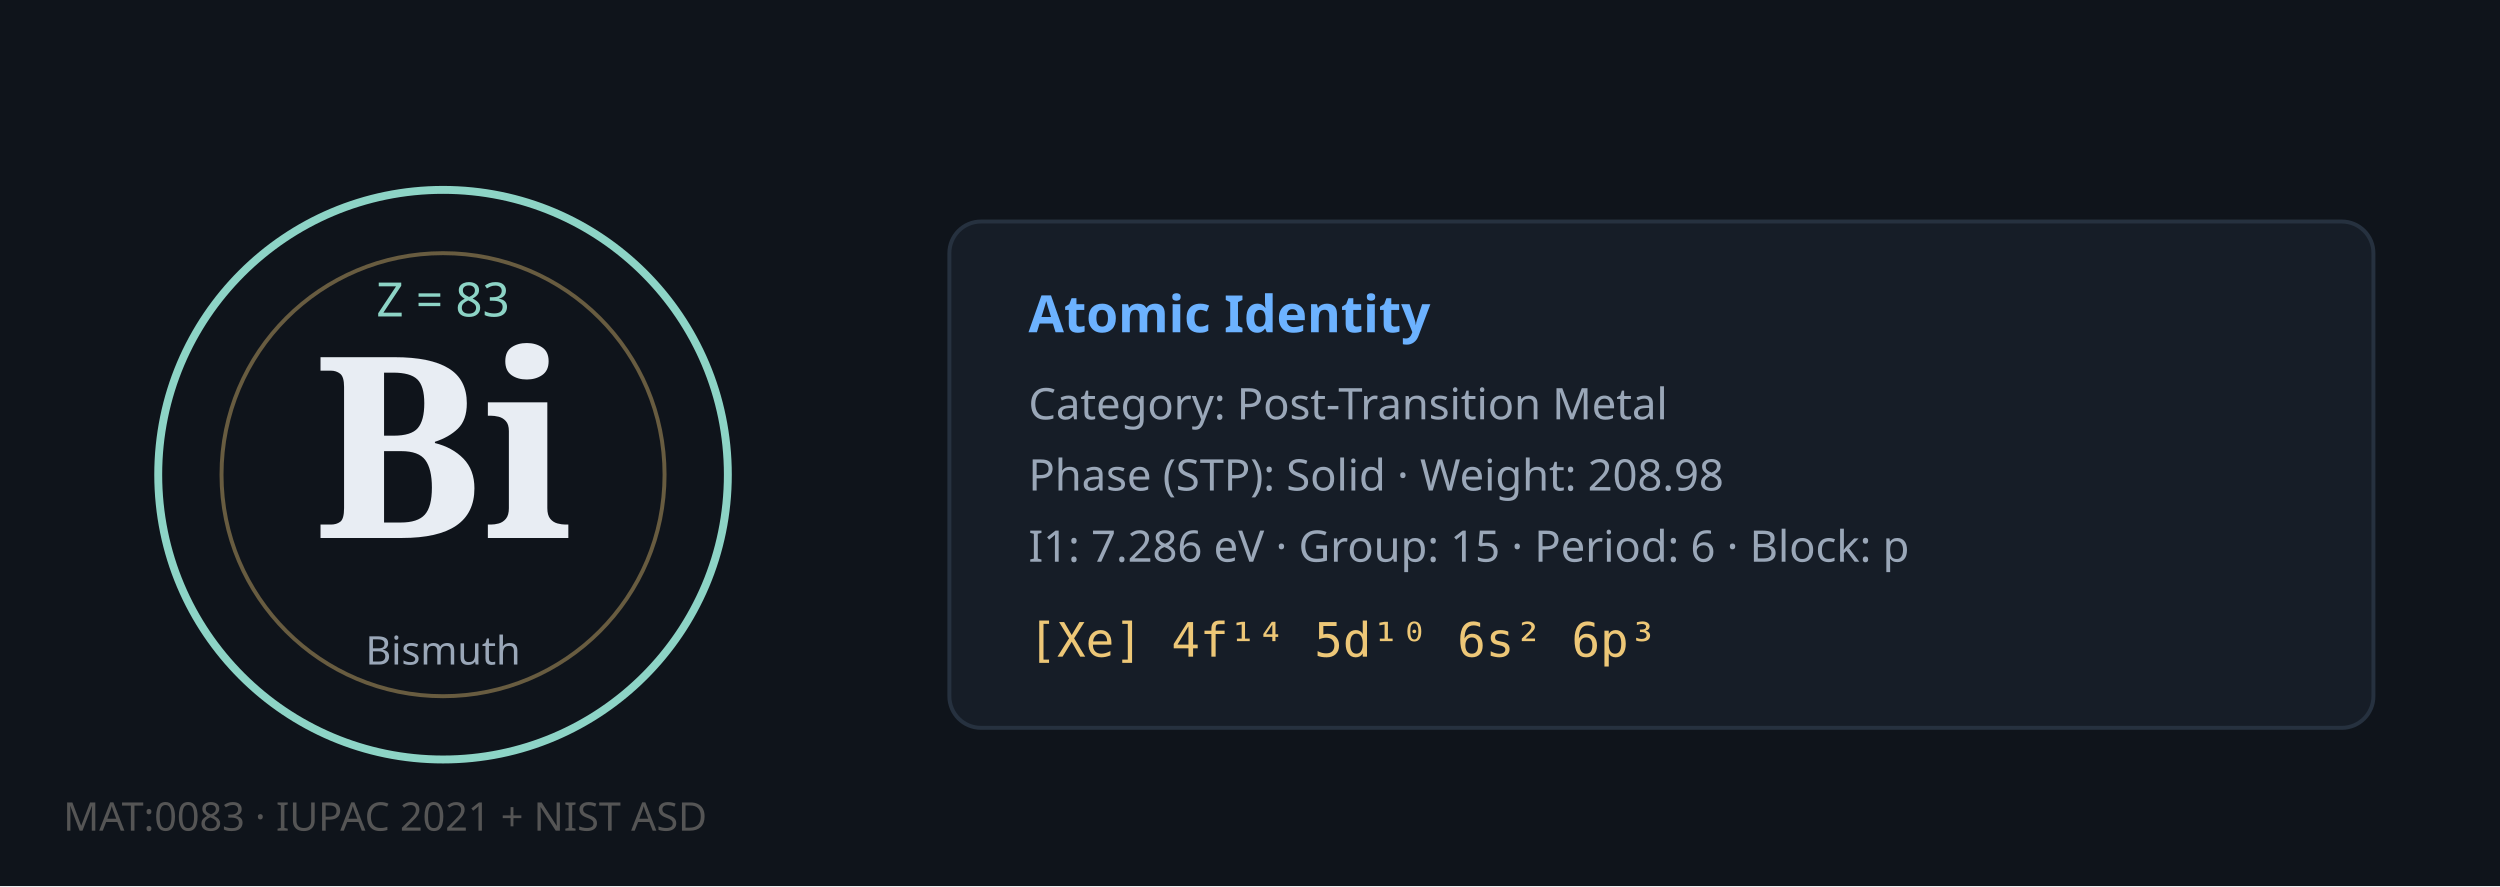
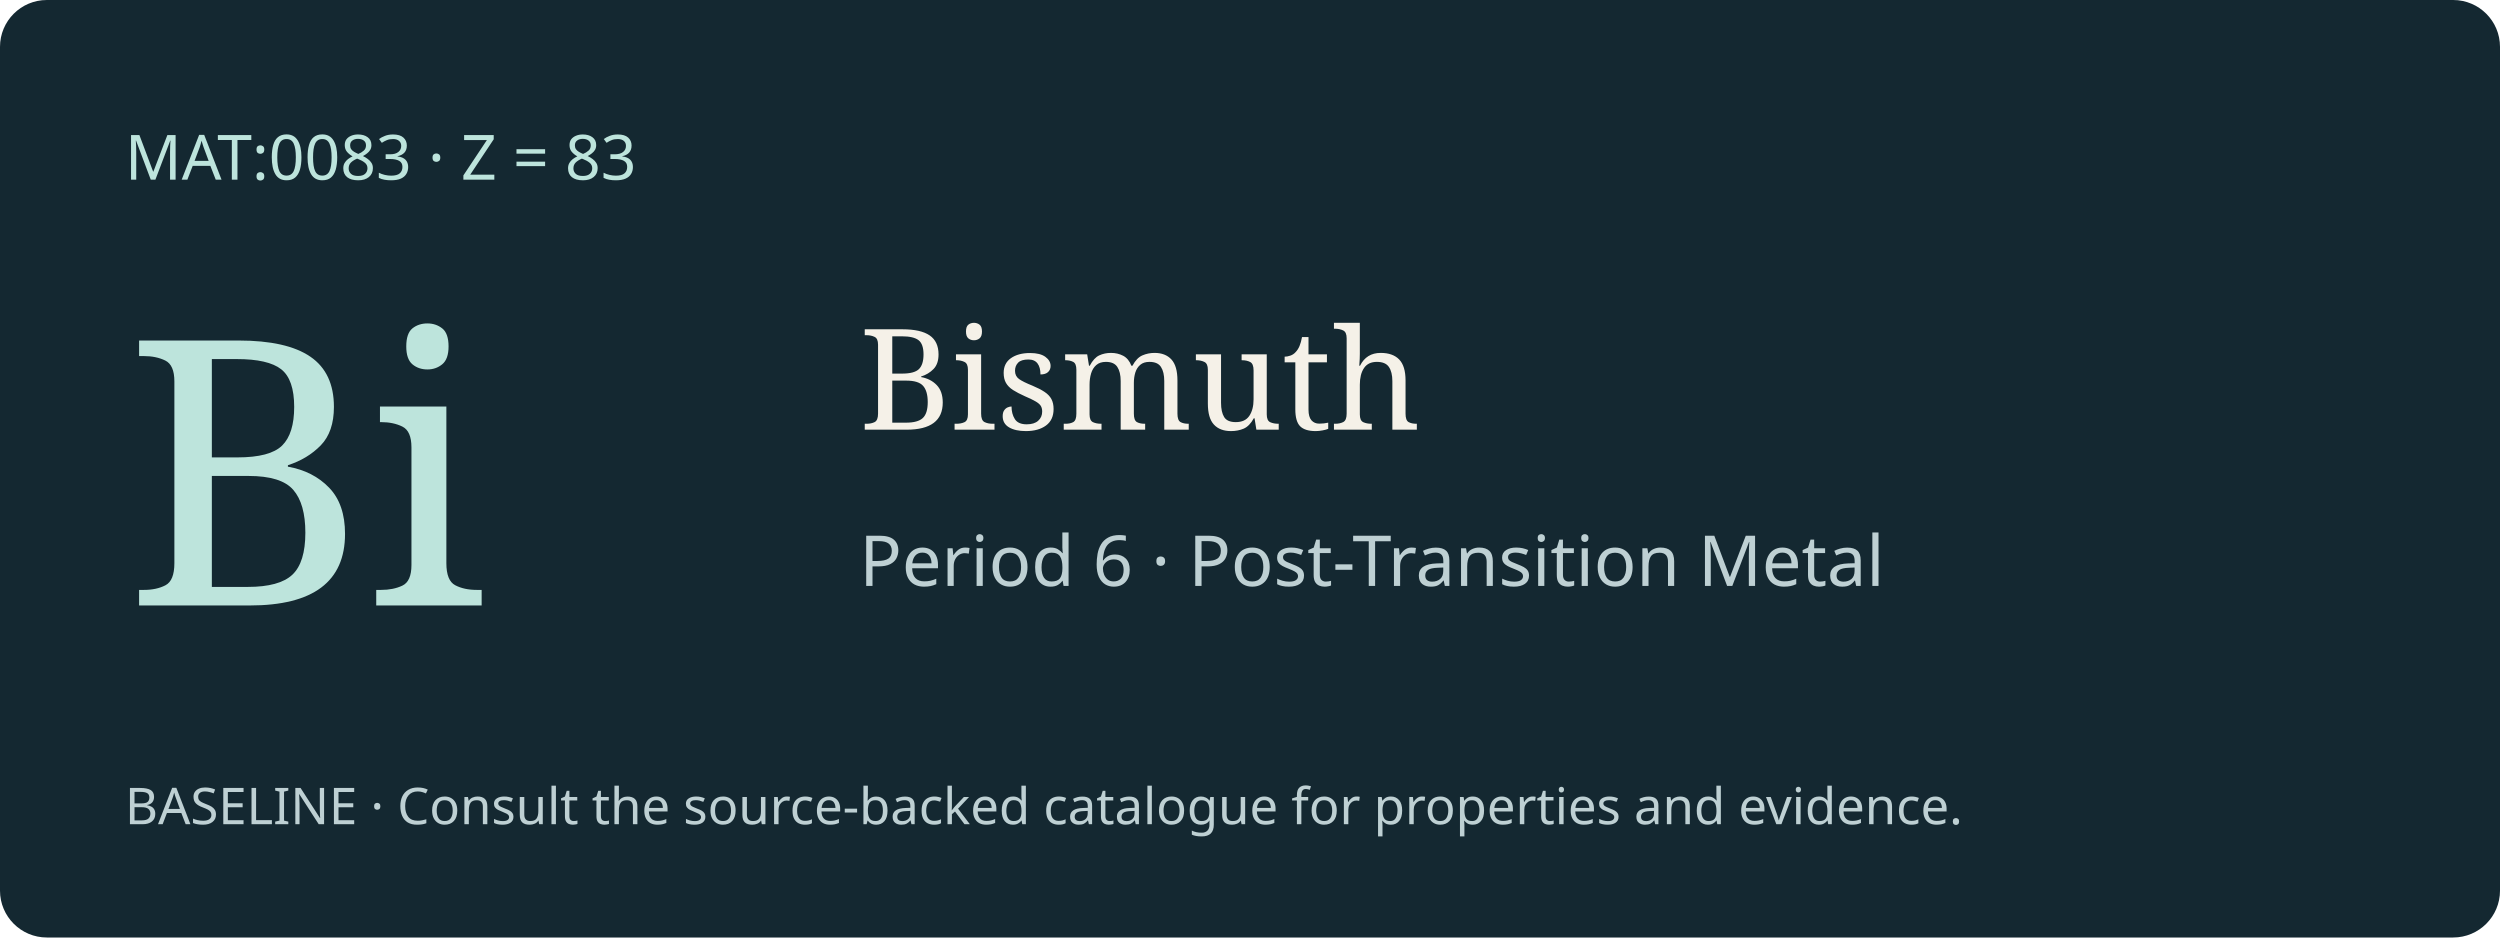
- <svg xmlns="http://www.w3.org/2000/svg" viewBox="0 0 632 224" width="632" height="224" role="img">
-   <rect width="632" height="224" fill="#0f141b" />
-   <circle cx="112" cy="120" r="72" fill="none" stroke="#8dd4c6" stroke-width="2" />
-   <circle cx="112" cy="120" r="56" fill="none" stroke="#edc777" stroke-width="1" opacity="0.4" />
-   <text x="112" y="80" text-anchor="middle" font-family="system-ui,sans-serif" font-size="12" fill="#8dd4c6">Z = 83</text>
-   <text x="112" y="136" text-anchor="middle" font-family="Georgia,serif" font-size="64" font-weight="700" fill="#e8edf3">Bi</text>
-   <text x="112" y="168" text-anchor="middle" font-family="system-ui,sans-serif" font-size="10" fill="#9aa7b8">Bismuth</text>
-   <rect x="240" y="56" width="360" height="128" rx="8" fill="#161d27" stroke="#26313f" />
-   <text x="260" y="84" font-family="system-ui,sans-serif" font-size="13" font-weight="700" fill="#6cb2ff">Atomic Identity</text>
-   <text x="260" y="106" font-family="system-ui,sans-serif" font-size="11" fill="#9aa7b8">Category: Post-Transition Metal</text>
-   <text x="260" y="124" font-family="system-ui,sans-serif" font-size="11" fill="#9aa7b8">Phase (STP): Solid  ·  Weight: 208.98</text>
-   <text x="260" y="142" font-family="system-ui,sans-serif" font-size="11" fill="#9aa7b8">I1: 7.286 eV  ·  Group: 15  ·  Period: 6  ·  Block: p</text>
-   <text x="260" y="166" font-family="Consolas,monospace" font-size="12" fill="#edc777">[Xe] 4f¹⁴ 5d¹⁰ 6s² 6p³</text>
-   <text x="16" y="210" font-family="system-ui,sans-serif" font-size="10" fill="#555">MAT:0083 · IUPAC 2021 + NIST ASD</text>
+ <svg xmlns="http://www.w3.org/2000/svg" viewBox="0 0 640 240" role="img">
+   <rect width="640" height="240" rx="12" fill="#142831" />
+   <text x="32" y="46" fill="#bde4dc" font-family="sans-serif" font-size="16">MAT:0083 · Z = 83</text>
+   <text x="32" y="155" fill="#bde4dc" font-family="serif" font-size="95">Bi</text>
+   <text x="220" y="110" fill="#f5f1e8" font-family="serif" font-size="36">Bismuth</text>
+   <text x="220" y="150" fill="#bed0d3" font-family="sans-serif" font-size="18">Period 6 · Post-Transition Metal</text>
+   <text x="32" y="211" fill="#bed0d3" font-family="sans-serif" font-size="13">BASELINE · Consult the source-backed catalogue for properties and evidence.</text>
</svg>
